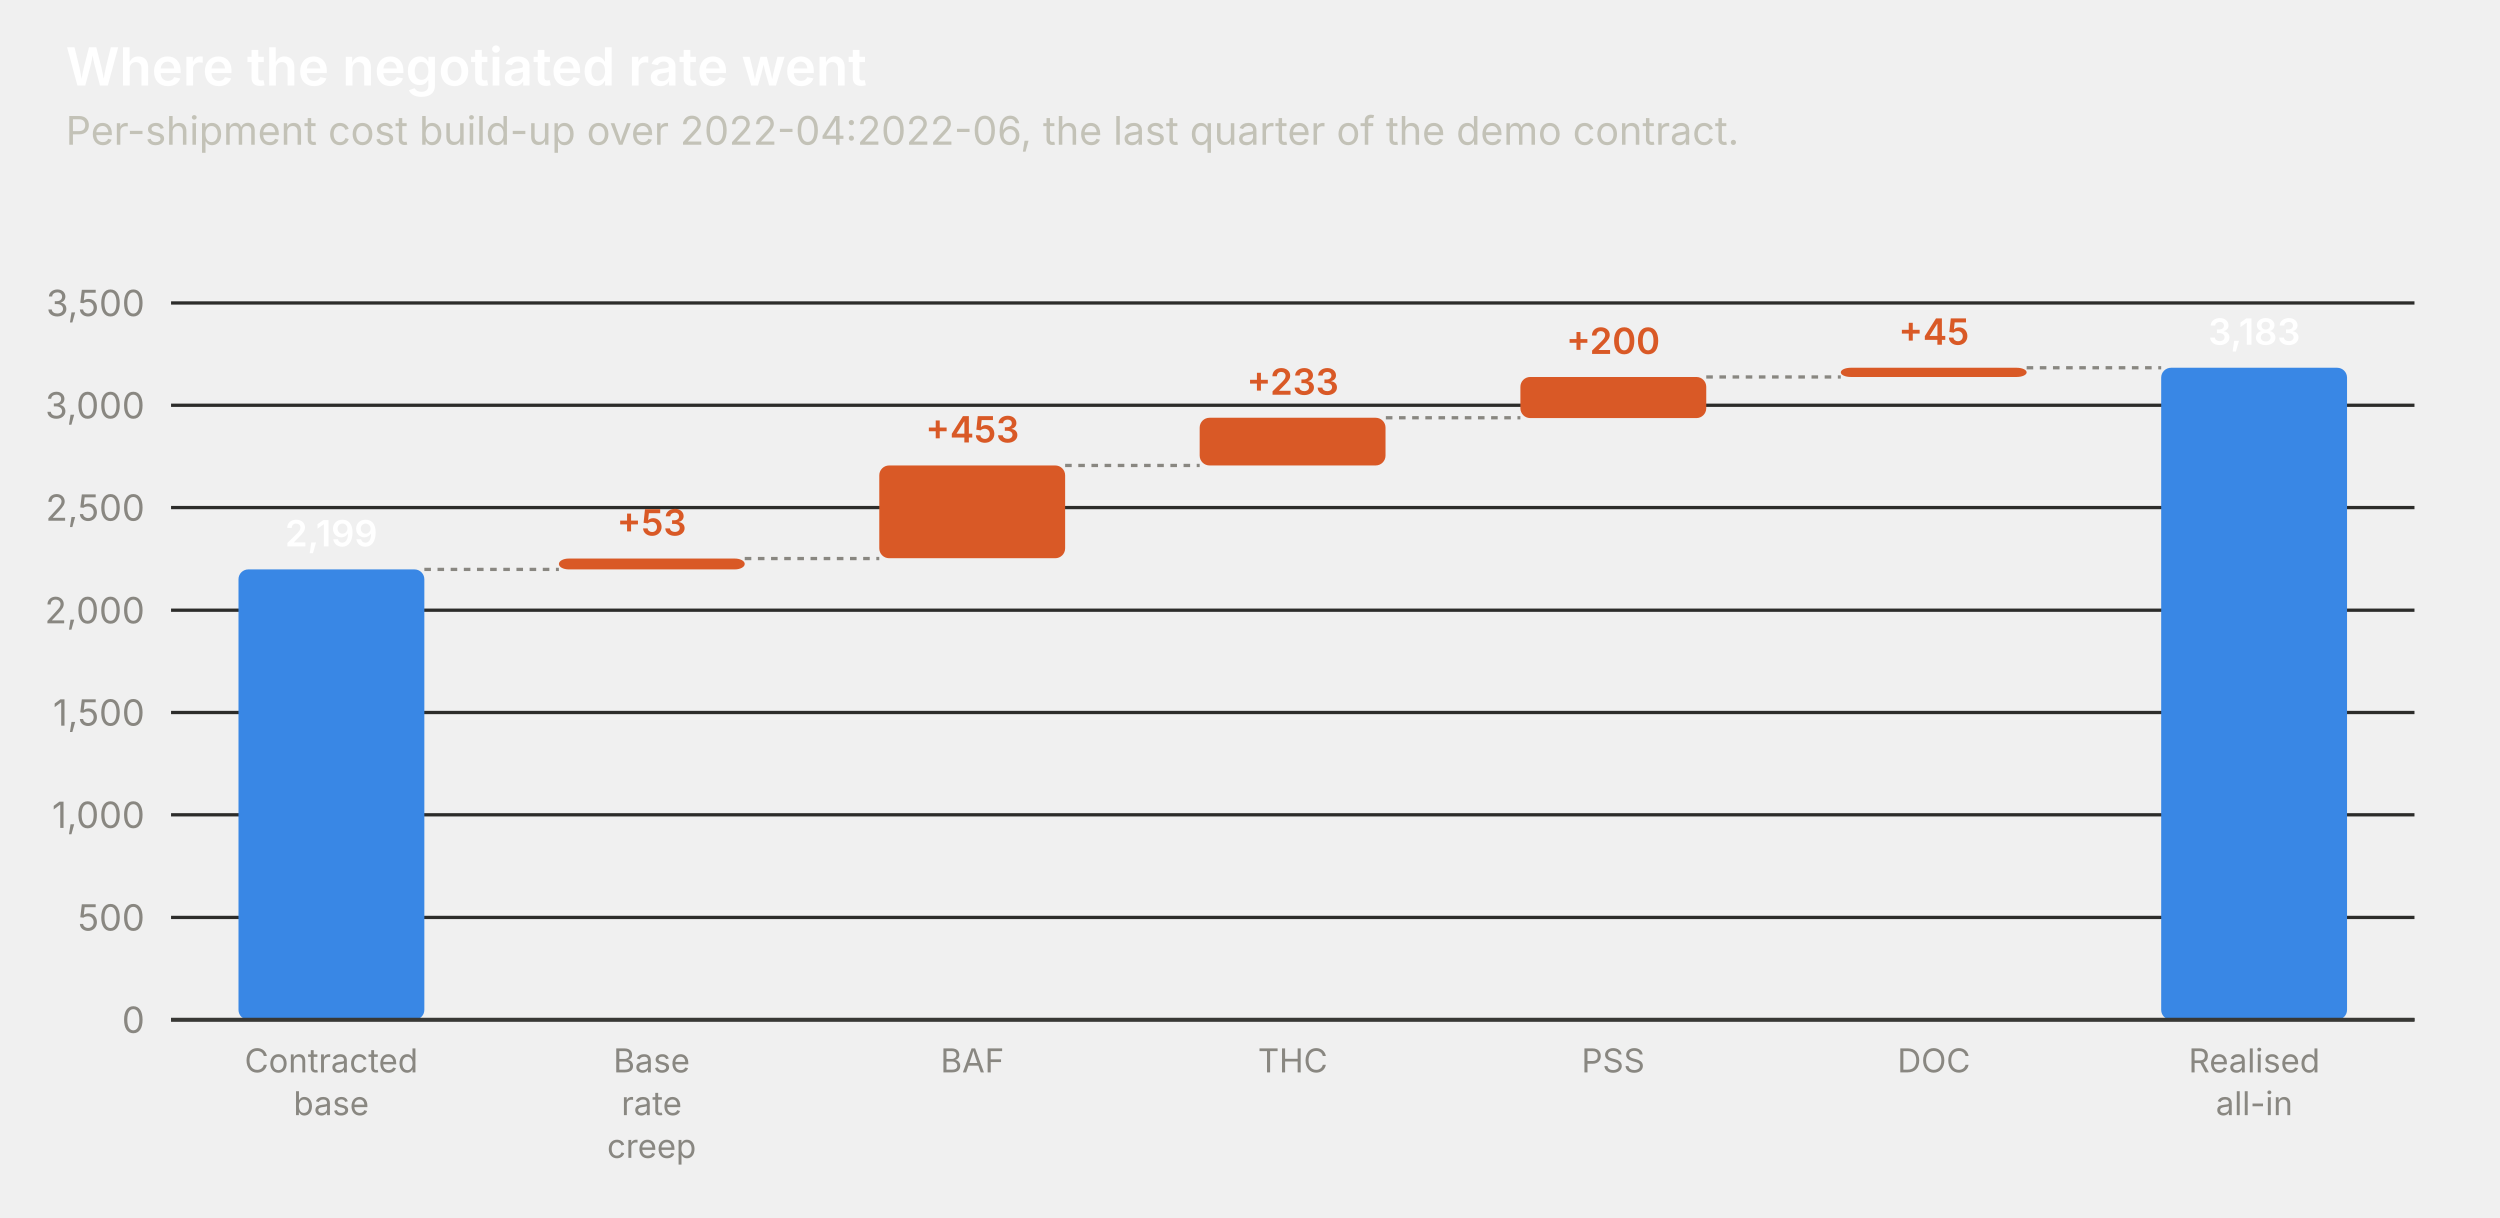
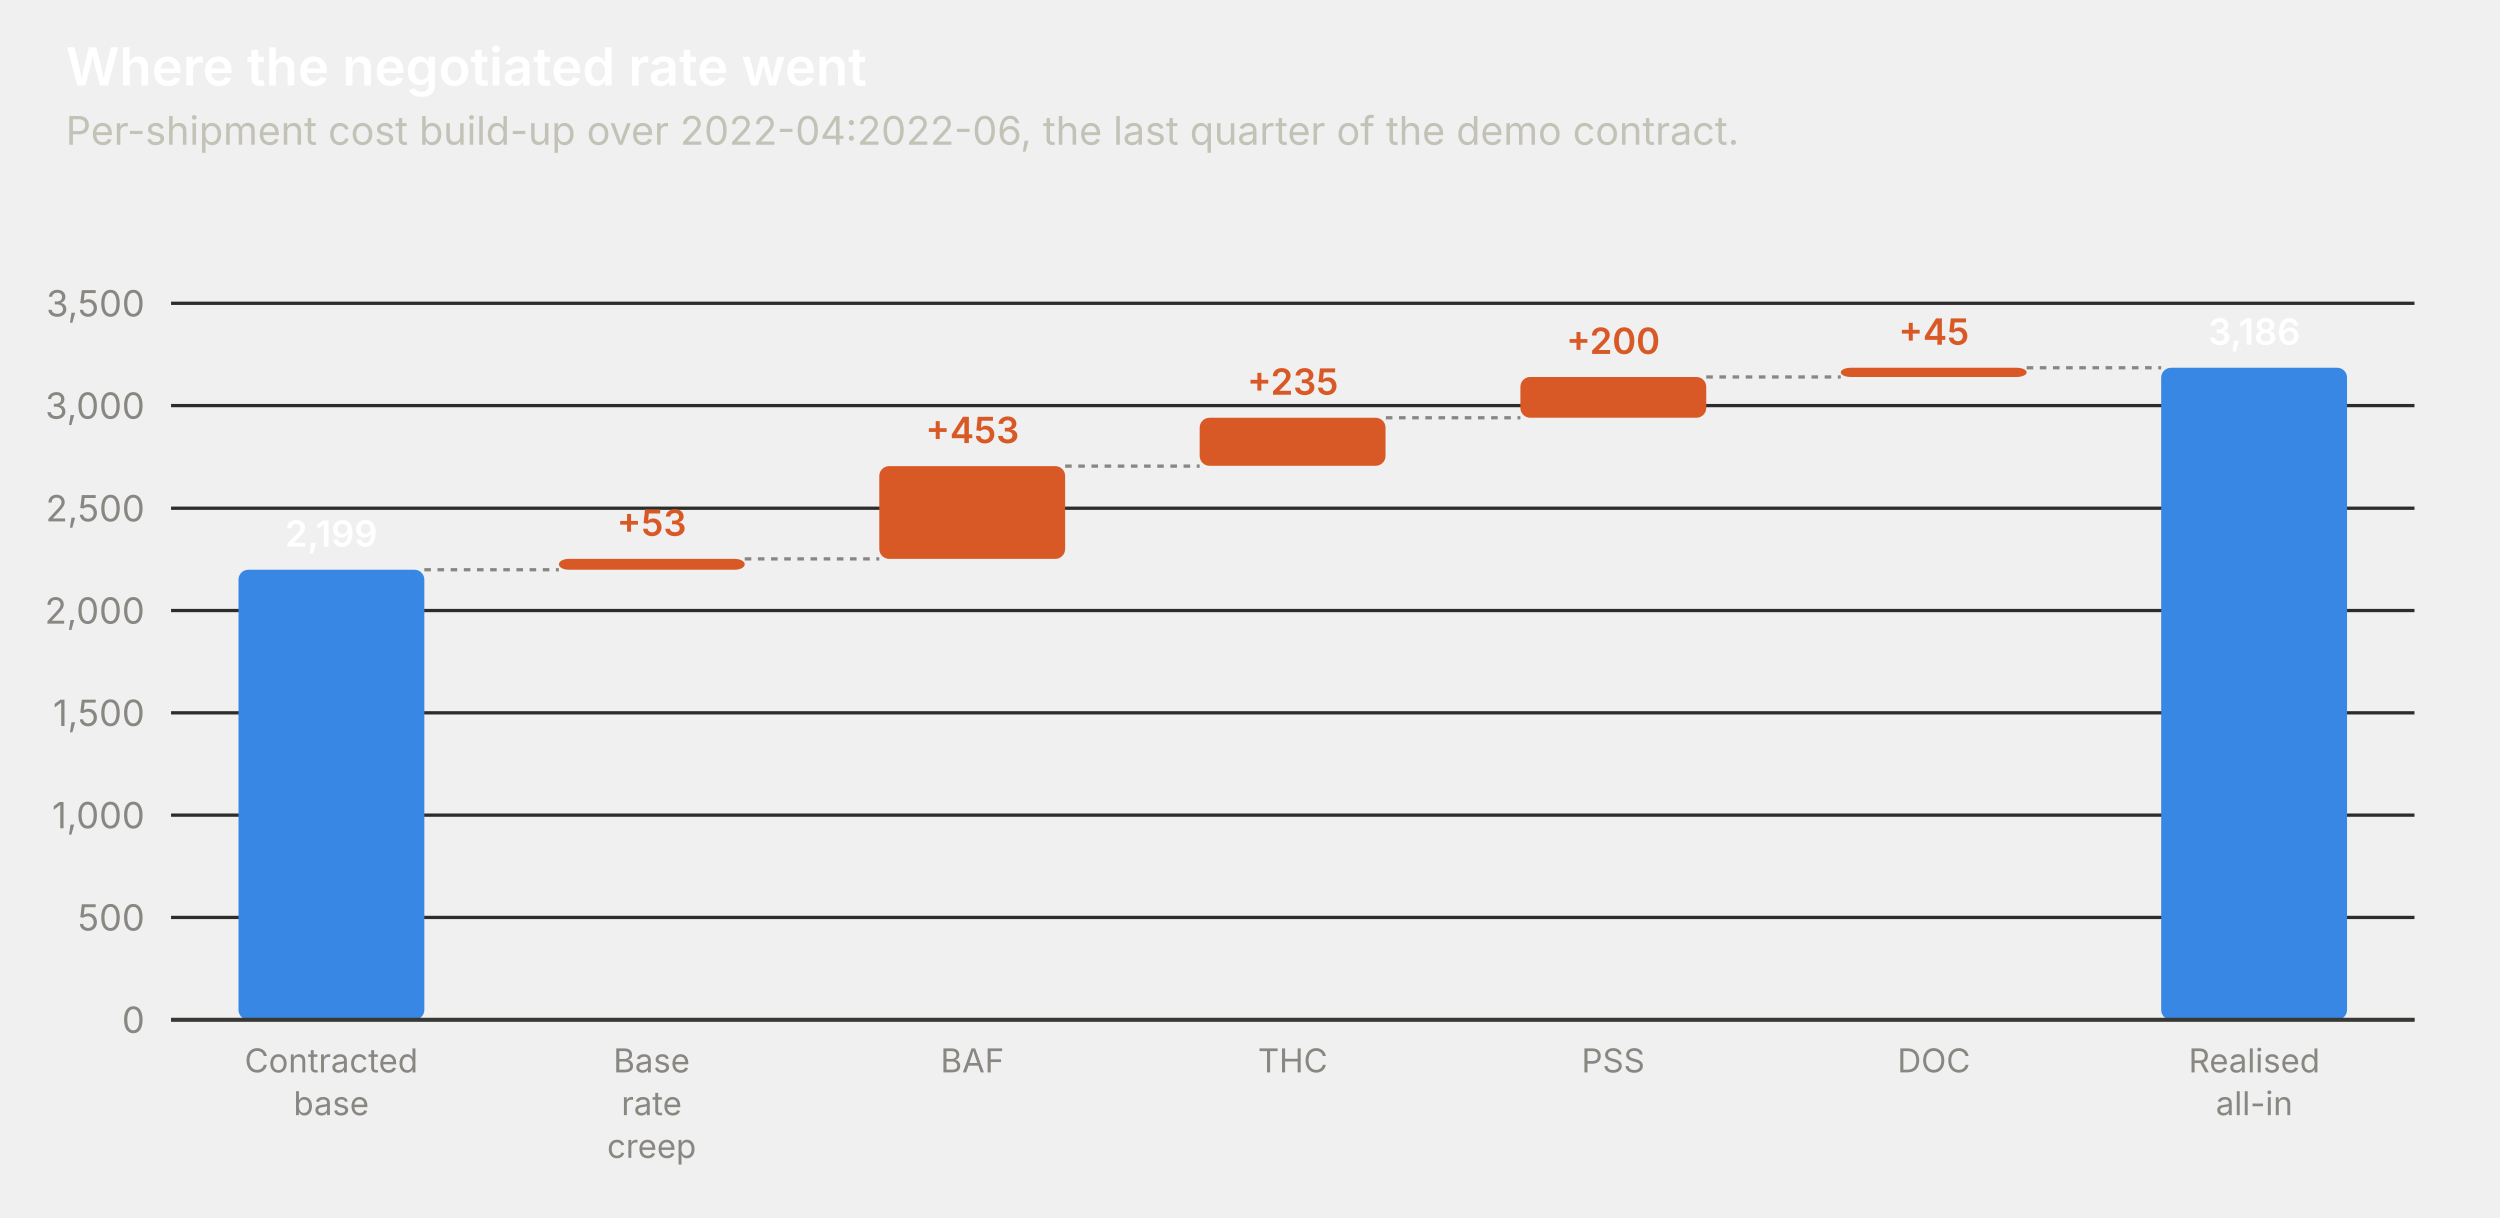
<svg xmlns="http://www.w3.org/2000/svg" width="760" height="370" viewBox="0 0 760 370" role="img">
  <text x="20.0" y="26.0" font-family="system-ui, -apple-system, Segoe UI, sans-serif" font-size="16" fill="#ffffff" text-anchor="start" font-weight="600" style="">Where the negotiated rate went</text>
  <text x="20.0" y="44.0" font-family="system-ui, -apple-system, Segoe UI, sans-serif" font-size="12" fill="#c3c2b7" text-anchor="start" font-weight="normal" style="">Per-shipment cost build-up over 2022-04:2022-06, the last quarter of the demo contract.</text>
  <line x1="52.0" y1="310.0" x2="734.0" y2="310.0" stroke="#2c2c2a" stroke-width="1.0" />
  <text x="44.0" y="314.0" font-family="system-ui, -apple-system, Segoe UI, sans-serif" font-size="11" fill="#898781" text-anchor="end" font-weight="normal" style="font-variant-numeric: tabular-nums;">0</text>
  <line x1="52.0" y1="278.9" x2="734.0" y2="278.9" stroke="#2c2c2a" stroke-width="1.0" />
  <text x="44.0" y="282.9" font-family="system-ui, -apple-system, Segoe UI, sans-serif" font-size="11" fill="#898781" text-anchor="end" font-weight="normal" style="font-variant-numeric: tabular-nums;">500</text>
-   <line x1="52.0" y1="247.7" x2="734.0" y2="247.7" stroke="#2c2c2a" stroke-width="1.0" />
-   <text x="44.0" y="251.7" font-family="system-ui, -apple-system, Segoe UI, sans-serif" font-size="11" fill="#898781" text-anchor="end" font-weight="normal" style="font-variant-numeric: tabular-nums;">1,000</text>
-   <line x1="52.0" y1="216.6" x2="734.0" y2="216.6" stroke="#2c2c2a" stroke-width="1.0" />
-   <text x="44.0" y="220.6" font-family="system-ui, -apple-system, Segoe UI, sans-serif" font-size="11" fill="#898781" text-anchor="end" font-weight="normal" style="font-variant-numeric: tabular-nums;">1,500</text>
-   <line x1="52.0" y1="185.5" x2="734.0" y2="185.5" stroke="#2c2c2a" stroke-width="1.0" />
-   <text x="44.0" y="189.5" font-family="system-ui, -apple-system, Segoe UI, sans-serif" font-size="11" fill="#898781" text-anchor="end" font-weight="normal" style="font-variant-numeric: tabular-nums;">2,000</text>
-   <line x1="52.0" y1="154.3" x2="734.0" y2="154.3" stroke="#2c2c2a" stroke-width="1.0" />
-   <text x="44.0" y="158.3" font-family="system-ui, -apple-system, Segoe UI, sans-serif" font-size="11" fill="#898781" text-anchor="end" font-weight="normal" style="font-variant-numeric: tabular-nums;">2,500</text>
-   <line x1="52.0" y1="123.2" x2="734.0" y2="123.2" stroke="#2c2c2a" stroke-width="1.0" />
-   <text x="44.0" y="127.2" font-family="system-ui, -apple-system, Segoe UI, sans-serif" font-size="11" fill="#898781" text-anchor="end" font-weight="normal" style="font-variant-numeric: tabular-nums;">3,000</text>
-   <line x1="52.0" y1="92.1" x2="734.0" y2="92.1" stroke="#2c2c2a" stroke-width="1.0" />
-   <text x="44.0" y="96.1" font-family="system-ui, -apple-system, Segoe UI, sans-serif" font-size="11" fill="#898781" text-anchor="end" font-weight="normal" style="font-variant-numeric: tabular-nums;">3,500</text>
-   <rect x="72.5" y="173.1" width="56.5" height="136.9" rx="3" fill="#3987e5" />
-   <text x="100.7" y="166.1" font-family="system-ui, -apple-system, Segoe UI, sans-serif" font-size="11" fill="#ffffff" text-anchor="middle" font-weight="600" style="font-variant-numeric: tabular-nums;">2,199</text>
+   <line x1="52.0" y1="247.8" x2="734.0" y2="247.8" stroke="#2c2c2a" stroke-width="1.0" />
+   <text x="44.0" y="251.8" font-family="system-ui, -apple-system, Segoe UI, sans-serif" font-size="11" fill="#898781" text-anchor="end" font-weight="normal" style="font-variant-numeric: tabular-nums;">1,000</text>
+   <line x1="52.0" y1="216.7" x2="734.0" y2="216.7" stroke="#2c2c2a" stroke-width="1.0" />
+   <text x="44.0" y="220.7" font-family="system-ui, -apple-system, Segoe UI, sans-serif" font-size="11" fill="#898781" text-anchor="end" font-weight="normal" style="font-variant-numeric: tabular-nums;">1,500</text>
+   <line x1="52.0" y1="185.6" x2="734.0" y2="185.6" stroke="#2c2c2a" stroke-width="1.0" />
+   <text x="44.0" y="189.6" font-family="system-ui, -apple-system, Segoe UI, sans-serif" font-size="11" fill="#898781" text-anchor="end" font-weight="normal" style="font-variant-numeric: tabular-nums;">2,000</text>
+   <line x1="52.0" y1="154.5" x2="734.0" y2="154.5" stroke="#2c2c2a" stroke-width="1.0" />
+   <text x="44.0" y="158.5" font-family="system-ui, -apple-system, Segoe UI, sans-serif" font-size="11" fill="#898781" text-anchor="end" font-weight="normal" style="font-variant-numeric: tabular-nums;">2,500</text>
+   <line x1="52.0" y1="123.3" x2="734.0" y2="123.3" stroke="#2c2c2a" stroke-width="1.0" />
+   <text x="44.0" y="127.3" font-family="system-ui, -apple-system, Segoe UI, sans-serif" font-size="11" fill="#898781" text-anchor="end" font-weight="normal" style="font-variant-numeric: tabular-nums;">3,000</text>
+   <line x1="52.0" y1="92.2" x2="734.0" y2="92.2" stroke="#2c2c2a" stroke-width="1.0" />
+   <text x="44.0" y="96.2" font-family="system-ui, -apple-system, Segoe UI, sans-serif" font-size="11" fill="#898781" text-anchor="end" font-weight="normal" style="font-variant-numeric: tabular-nums;">3,500</text>
+   <rect x="72.5" y="173.2" width="56.5" height="136.8" rx="3" fill="#3987e5" />
+   <text x="100.7" y="166.2" font-family="system-ui, -apple-system, Segoe UI, sans-serif" font-size="11" fill="#ffffff" text-anchor="middle" font-weight="600" style="font-variant-numeric: tabular-nums;">2,199</text>
  <text x="100.7" y="326.0" font-family="system-ui, -apple-system, Segoe UI, sans-serif" font-size="10" fill="#898781" text-anchor="middle" font-weight="normal" style="">Contracted</text>
  <text x="100.7" y="339.0" font-family="system-ui, -apple-system, Segoe UI, sans-serif" font-size="10" fill="#898781" text-anchor="middle" font-weight="normal" style="">base</text>
-   <rect x="169.9" y="169.8" width="56.5" height="3.3" rx="3" fill="#d95926" />
-   <line x1="129.0" y1="173.1" x2="169.9" y2="173.1" stroke="#898781" stroke-width="1.0" stroke-dasharray="2 2" />
-   <text x="198.1" y="162.8" font-family="system-ui, -apple-system, Segoe UI, sans-serif" font-size="11" fill="#d95926" text-anchor="middle" font-weight="600" style="font-variant-numeric: tabular-nums;">+53</text>
+   <rect x="169.9" y="169.9" width="56.5" height="3.3" rx="3" fill="#d95926" />
+   <line x1="129.0" y1="173.2" x2="169.9" y2="173.2" stroke="#898781" stroke-width="1.0" stroke-dasharray="2 2" />
+   <text x="198.1" y="162.9" font-family="system-ui, -apple-system, Segoe UI, sans-serif" font-size="11" fill="#d95926" text-anchor="middle" font-weight="600" style="font-variant-numeric: tabular-nums;">+53</text>
  <text x="198.1" y="326.0" font-family="system-ui, -apple-system, Segoe UI, sans-serif" font-size="10" fill="#898781" text-anchor="middle" font-weight="normal" style="">Base</text>
  <text x="198.1" y="339.0" font-family="system-ui, -apple-system, Segoe UI, sans-serif" font-size="10" fill="#898781" text-anchor="middle" font-weight="normal" style="">rate</text>
  <text x="198.1" y="352.0" font-family="system-ui, -apple-system, Segoe UI, sans-serif" font-size="10" fill="#898781" text-anchor="middle" font-weight="normal" style="">creep</text>
-   <rect x="267.3" y="141.5" width="56.5" height="28.2" rx="3" fill="#d95926" />
-   <line x1="226.4" y1="169.8" x2="267.3" y2="169.8" stroke="#898781" stroke-width="1.0" stroke-dasharray="2 2" />
-   <text x="295.6" y="134.5" font-family="system-ui, -apple-system, Segoe UI, sans-serif" font-size="11" fill="#d95926" text-anchor="middle" font-weight="600" style="font-variant-numeric: tabular-nums;">+453</text>
+   <rect x="267.3" y="141.7" width="56.5" height="28.2" rx="3" fill="#d95926" />
+   <line x1="226.4" y1="169.9" x2="267.3" y2="169.9" stroke="#898781" stroke-width="1.0" stroke-dasharray="2 2" />
+   <text x="295.6" y="134.7" font-family="system-ui, -apple-system, Segoe UI, sans-serif" font-size="11" fill="#d95926" text-anchor="middle" font-weight="600" style="font-variant-numeric: tabular-nums;">+453</text>
  <text x="295.6" y="326.0" font-family="system-ui, -apple-system, Segoe UI, sans-serif" font-size="10" fill="#898781" text-anchor="middle" font-weight="normal" style="">BAF</text>
-   <rect x="364.7" y="127.0" width="56.5" height="14.5" rx="3" fill="#d95926" />
-   <line x1="323.8" y1="141.5" x2="364.7" y2="141.5" stroke="#898781" stroke-width="1.0" stroke-dasharray="2 2" />
-   <text x="393.0" y="120.0" font-family="system-ui, -apple-system, Segoe UI, sans-serif" font-size="11" fill="#d95926" text-anchor="middle" font-weight="600" style="font-variant-numeric: tabular-nums;">+233</text>
+   <rect x="364.7" y="127.0" width="56.5" height="14.6" rx="3" fill="#d95926" />
+   <line x1="323.8" y1="141.7" x2="364.7" y2="141.7" stroke="#898781" stroke-width="1.0" stroke-dasharray="2 2" />
+   <text x="393.0" y="120.0" font-family="system-ui, -apple-system, Segoe UI, sans-serif" font-size="11" fill="#d95926" text-anchor="middle" font-weight="600" style="font-variant-numeric: tabular-nums;">+235</text>
  <text x="393.0" y="326.0" font-family="system-ui, -apple-system, Segoe UI, sans-serif" font-size="10" fill="#898781" text-anchor="middle" font-weight="normal" style="">THC</text>
-   <rect x="462.2" y="114.6" width="56.5" height="12.5" rx="3" fill="#d95926" />
+   <rect x="462.2" y="114.6" width="56.5" height="12.4" rx="3" fill="#d95926" />
  <line x1="421.3" y1="127.0" x2="462.2" y2="127.0" stroke="#898781" stroke-width="1.0" stroke-dasharray="2 2" />
  <text x="490.4" y="107.6" font-family="system-ui, -apple-system, Segoe UI, sans-serif" font-size="11" fill="#d95926" text-anchor="middle" font-weight="600" style="font-variant-numeric: tabular-nums;">+200</text>
  <text x="490.4" y="326.0" font-family="system-ui, -apple-system, Segoe UI, sans-serif" font-size="10" fill="#898781" text-anchor="middle" font-weight="normal" style="">PSS</text>
  <rect x="559.6" y="111.8" width="56.5" height="2.8" rx="3" fill="#d95926" />
  <line x1="518.7" y1="114.6" x2="559.6" y2="114.6" stroke="#898781" stroke-width="1.0" stroke-dasharray="2 2" />
  <text x="587.9" y="104.8" font-family="system-ui, -apple-system, Segoe UI, sans-serif" font-size="11" fill="#d95926" text-anchor="middle" font-weight="600" style="font-variant-numeric: tabular-nums;">+45</text>
  <text x="587.9" y="326.0" font-family="system-ui, -apple-system, Segoe UI, sans-serif" font-size="10" fill="#898781" text-anchor="middle" font-weight="normal" style="">DOC</text>
  <rect x="657.0" y="111.8" width="56.5" height="198.2" rx="3" fill="#3987e5" />
  <line x1="616.1" y1="111.8" x2="657.0" y2="111.8" stroke="#898781" stroke-width="1.0" stroke-dasharray="2 2" />
-   <text x="685.3" y="104.8" font-family="system-ui, -apple-system, Segoe UI, sans-serif" font-size="11" fill="#ffffff" text-anchor="middle" font-weight="600" style="font-variant-numeric: tabular-nums;">3,183</text>
+   <text x="685.3" y="104.8" font-family="system-ui, -apple-system, Segoe UI, sans-serif" font-size="11" fill="#ffffff" text-anchor="middle" font-weight="600" style="font-variant-numeric: tabular-nums;">3,186</text>
  <text x="685.3" y="326.0" font-family="system-ui, -apple-system, Segoe UI, sans-serif" font-size="10" fill="#898781" text-anchor="middle" font-weight="normal" style="">Realised</text>
  <text x="685.3" y="339.0" font-family="system-ui, -apple-system, Segoe UI, sans-serif" font-size="10" fill="#898781" text-anchor="middle" font-weight="normal" style="">all-in</text>
  <line x1="52.0" y1="310.0" x2="734.0" y2="310.0" stroke="#383835" stroke-width="1.2" />
</svg>
